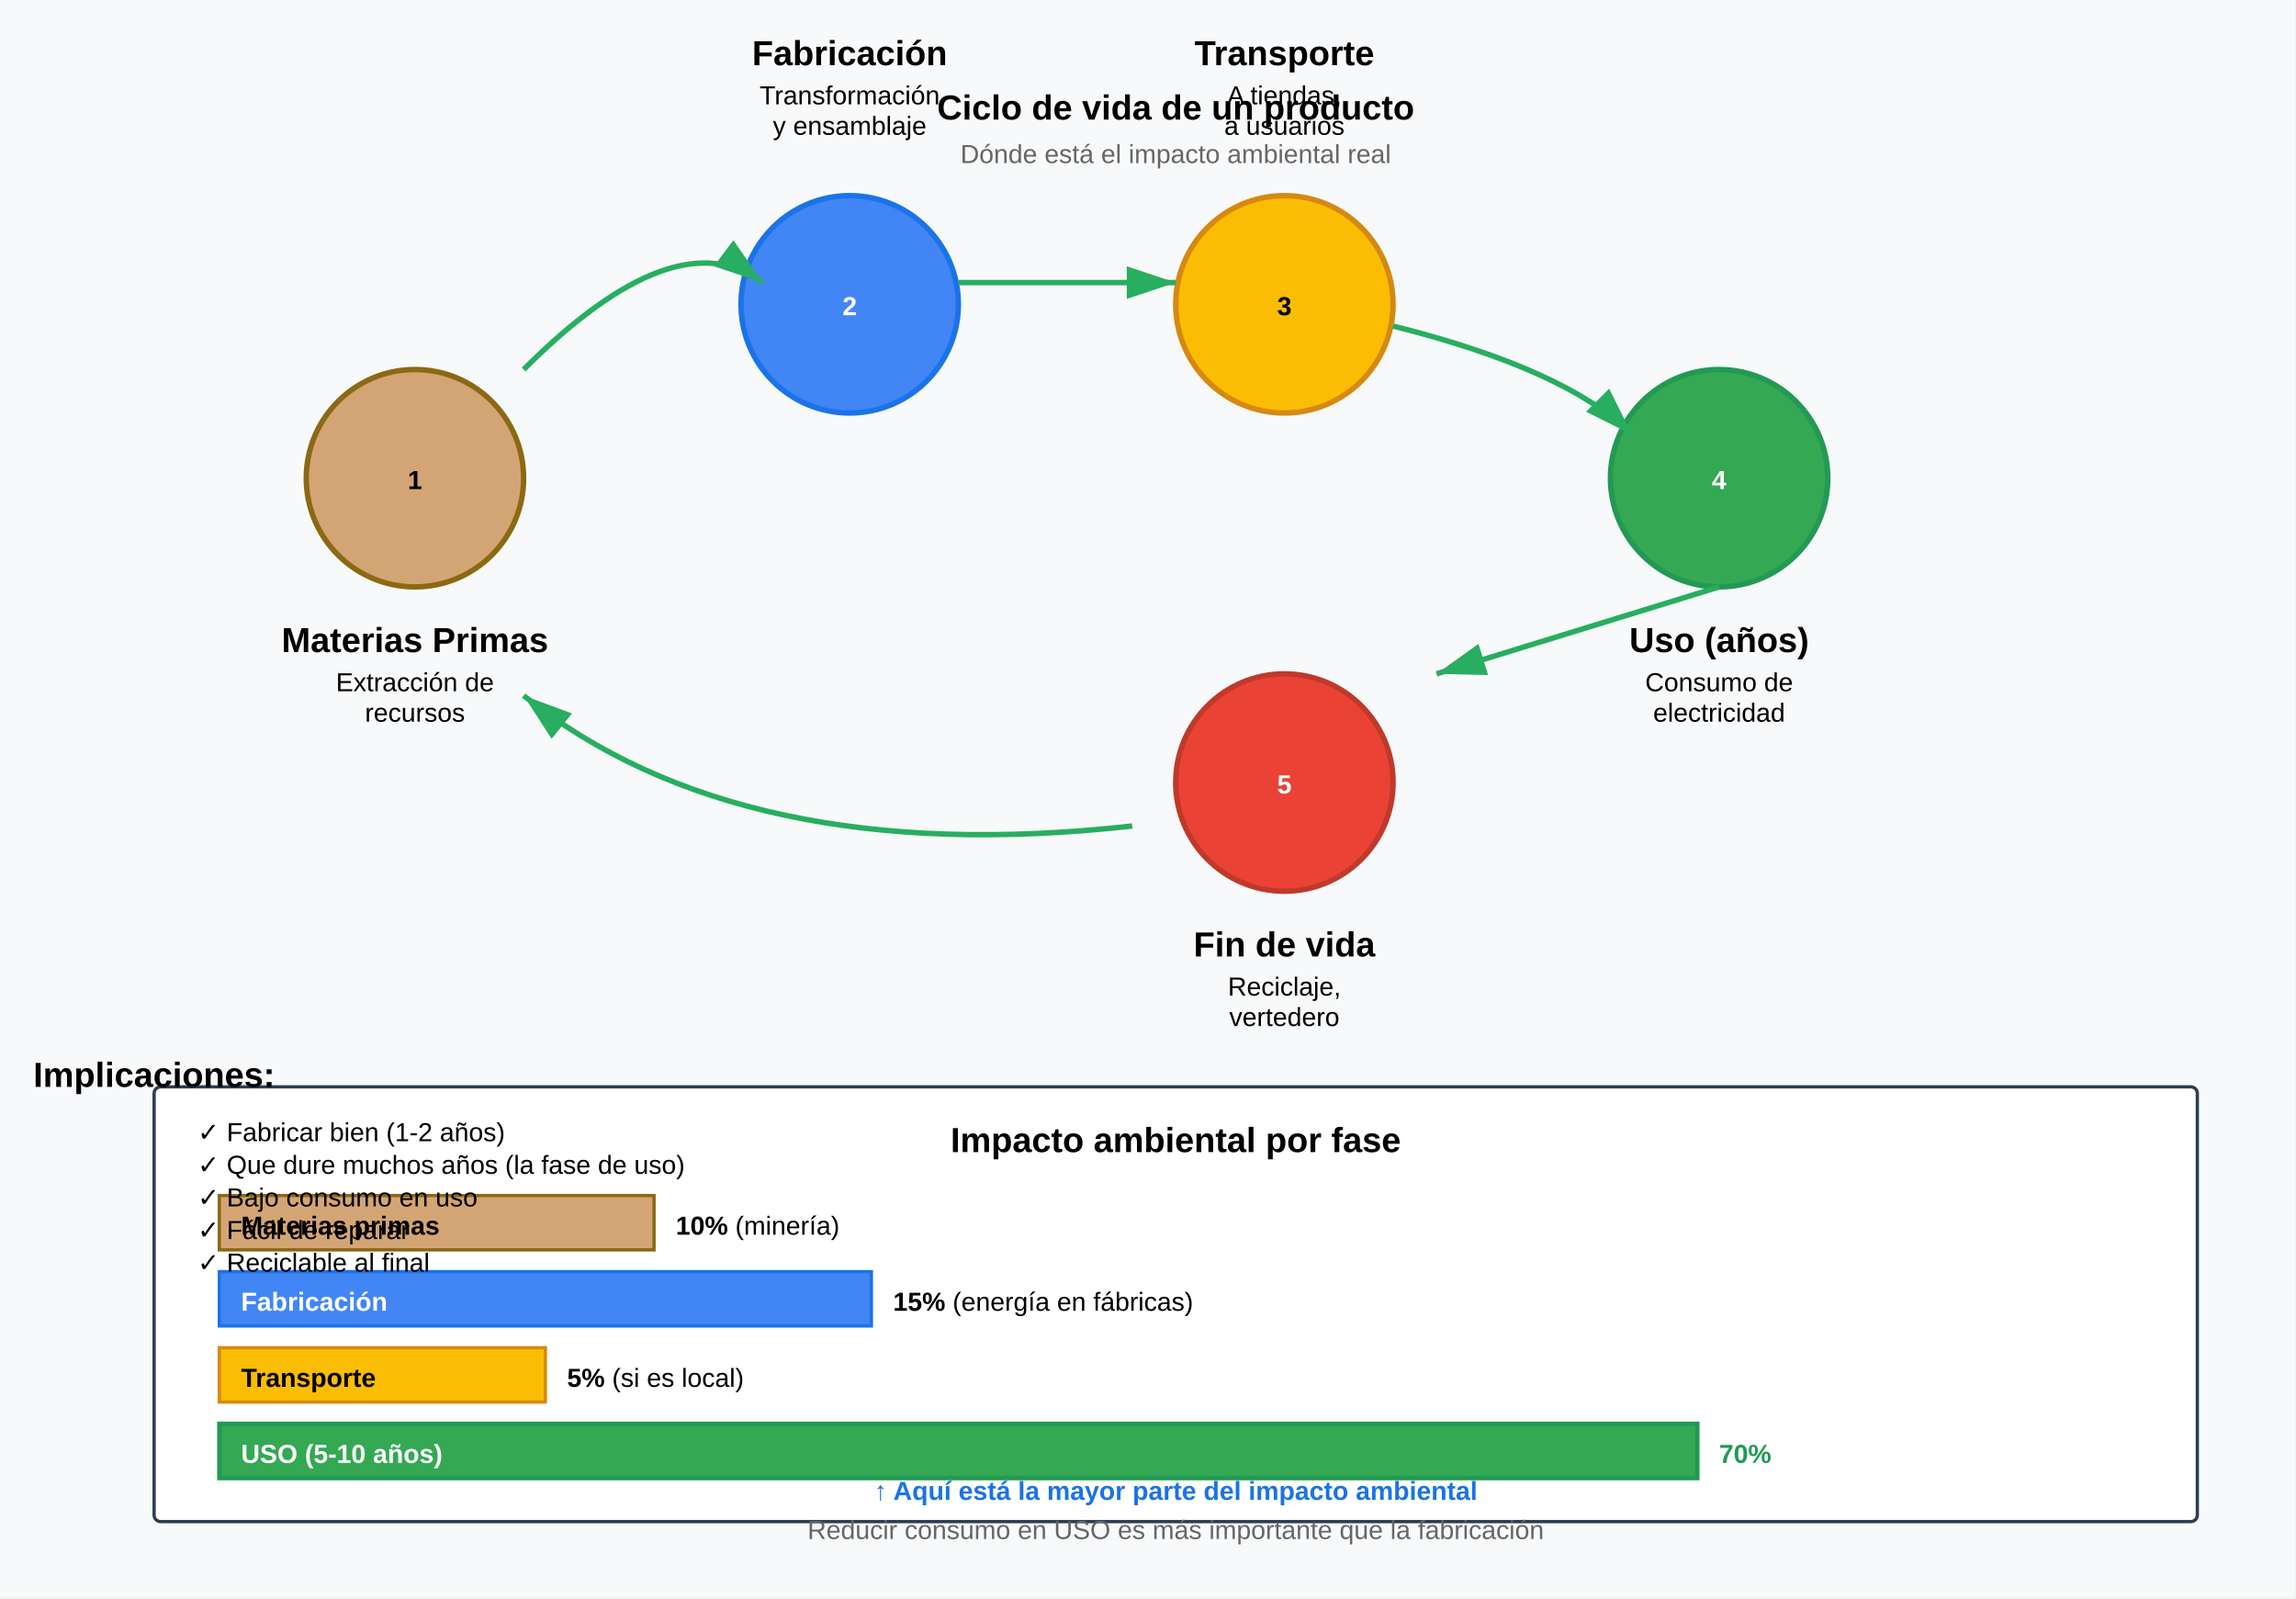
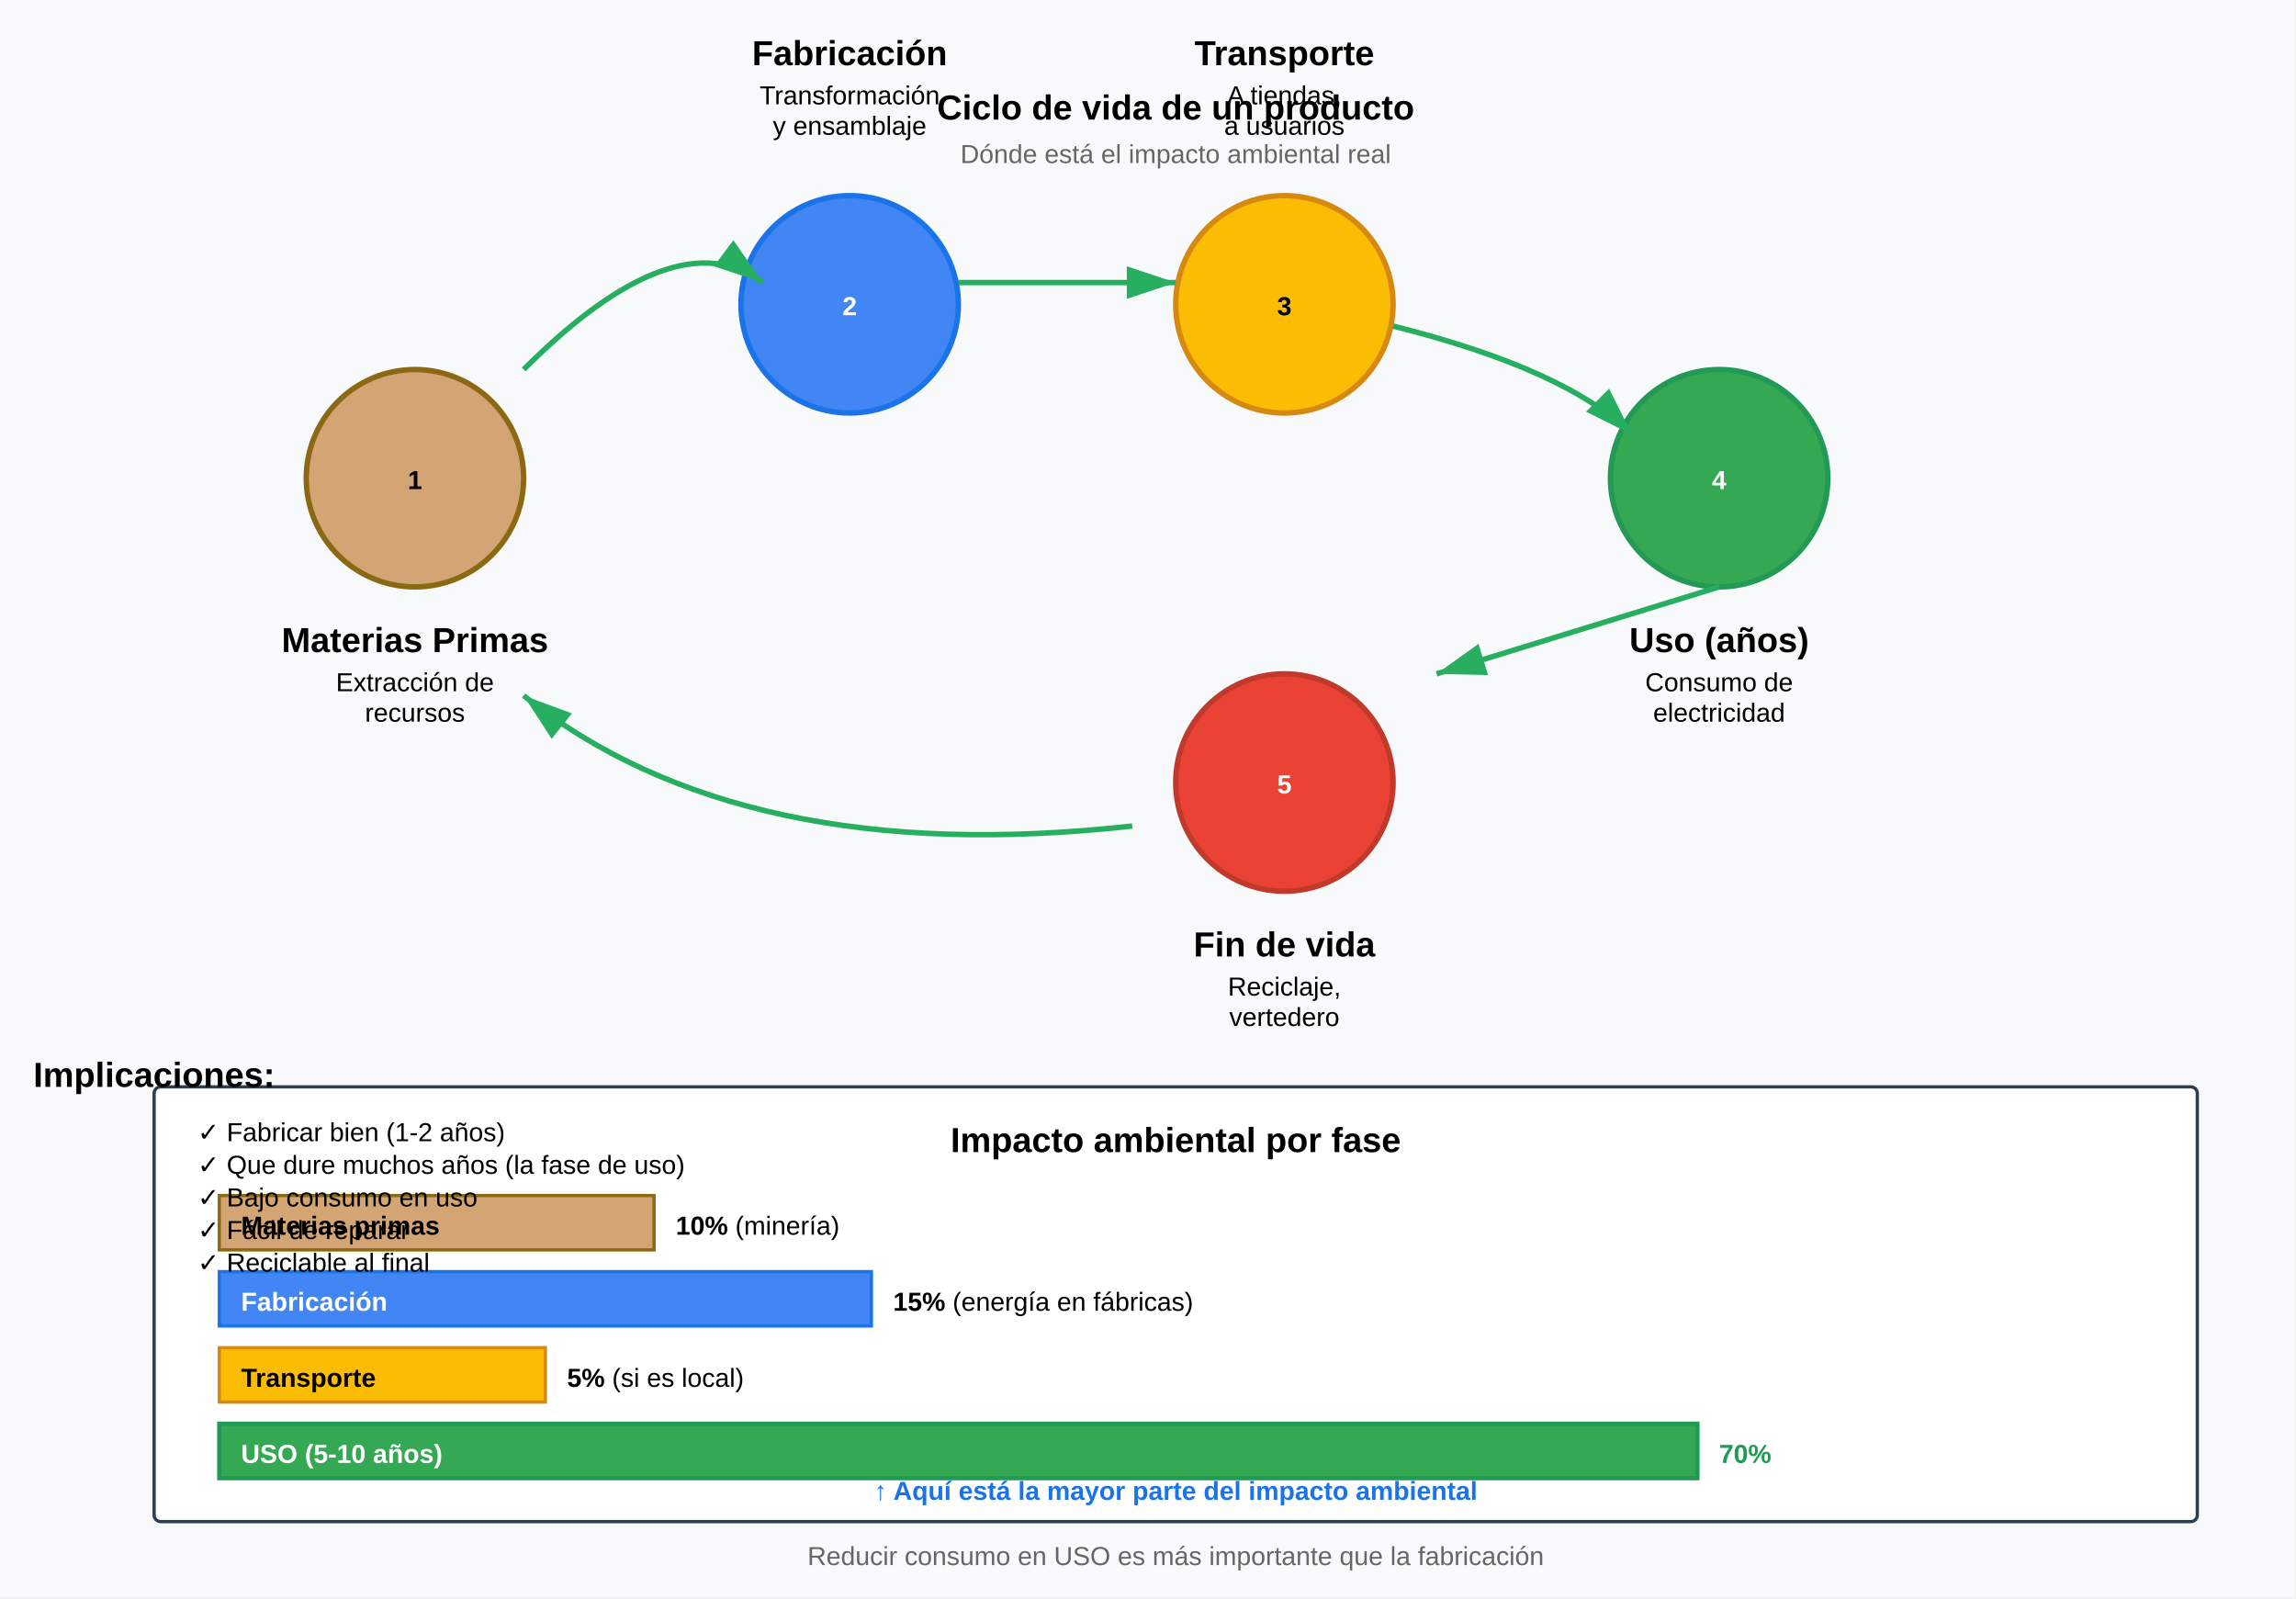
<svg xmlns="http://www.w3.org/2000/svg" viewBox="-40.9 -20 1056.3 735.3">
  <defs>
    <style>
      .title { font-family: Arial, sans-serif; font-size: 16px; font-weight: bold; text-anchor: middle; }
      .label { font-family: Arial, sans-serif; font-size: 12px; }
      .mono { font-family: 'Courier New', monospace; font-size: 10px; }
    </style>
    <marker id="arrowgreen" markerWidth="10" markerHeight="10" refX="9" refY="3" orient="auto" markerUnits="strokeWidth">
      <path d="M0,0 L0,6 L9,3 z" fill="#27ae60" />
    </marker>
  </defs>
  <rect x="-41" y="-20" width="1056" height="735" fill="#f8f9fa" />
  <text x="500" y="35" class="title" font-size="18">Ciclo de vida de un producto</text>
  <text x="500" y="55" class="label" font-size="11" fill="#666" text-anchor="middle">Dónde está el impacto ambiental real</text>
  <g>
    <circle cx="150" cy="200" r="50" fill="#d4a574" stroke="#8b6914" stroke-width="2.5" />
    <text x="150" y="205" class="label" font-size="11" text-anchor="middle" font-weight="bold">1</text>
    <text x="150" y="280" class="title" font-size="12" text-anchor="middle">Materias Primas</text>
    <text x="150" y="298" class="label" font-size="10" text-anchor="middle">Extracción de</text>
    <text x="150" y="312" class="label" font-size="10" text-anchor="middle">recursos</text>
  </g>
  <g>
    <circle cx="350" cy="120" r="50" fill="#4285f4" stroke="#1a73e8" stroke-width="2.5" />
    <text x="350" y="125" class="label" font-size="11" text-anchor="middle" font-weight="bold" fill="#fff">2</text>
    <text x="350" y="10" class="title" font-size="12" text-anchor="middle">Fabricación</text>
    <text x="350" y="28" class="label" font-size="10" text-anchor="middle">Transformación</text>
    <text x="350" y="42" class="label" font-size="10" text-anchor="middle">y ensamblaje</text>
  </g>
  <g>
    <circle cx="550" cy="120" r="50" fill="#fbbc04" stroke="#d68910" stroke-width="2.5" />
    <text x="550" y="125" class="label" font-size="11" text-anchor="middle" font-weight="bold">3</text>
    <text x="550" y="10" class="title" font-size="12" text-anchor="middle">Transporte</text>
    <text x="550" y="28" class="label" font-size="10" text-anchor="middle">A tiendas,</text>
    <text x="550" y="42" class="label" font-size="10" text-anchor="middle">a usuarios</text>
  </g>
  <g>
    <circle cx="750" cy="200" r="50" fill="#34a853" stroke="#229954" stroke-width="2.5" />
    <text x="750" y="205" class="label" font-size="11" text-anchor="middle" font-weight="bold" fill="#fff">4</text>
    <text x="750" y="280" class="title" font-size="12" text-anchor="middle">Uso (años)</text>
    <text x="750" y="298" class="label" font-size="10" text-anchor="middle">Consumo de</text>
    <text x="750" y="312" class="label" font-size="10" text-anchor="middle">electricidad</text>
  </g>
  <g>
    <circle cx="550" cy="340" r="50" fill="#ea4335" stroke="#c0392b" stroke-width="2.5" />
    <text x="550" y="345" class="label" font-size="11" text-anchor="middle" font-weight="bold" fill="#fff">5</text>
    <text x="550" y="420" class="title" font-size="12" text-anchor="middle">Fin de vida</text>
    <text x="550" y="438" class="label" font-size="10" text-anchor="middle">Reciclaje,</text>
    <text x="550" y="452" class="label" font-size="10" text-anchor="middle">vertedero</text>
  </g>
  <path d="M 200 150 Q 270 80 310 110" stroke="#27ae60" stroke-width="2.5" fill="none" marker-end="url(#arrowgreen)" />
  <path d="M 400 110 L 500 110" stroke="#27ae60" stroke-width="2.5" fill="none" marker-end="url(#arrowgreen)" />
  <path d="M 600 130 Q 680 150 710 180" stroke="#27ae60" stroke-width="2.5" fill="none" marker-end="url(#arrowgreen)" />
  <path d="M 750 250 L 620 290" stroke="#27ae60" stroke-width="2.5" fill="none" marker-end="url(#arrowgreen)" />
  <path d="M 480 360 Q 300 380 200 300" stroke="#27ae60" stroke-width="2.5" fill="none" marker-end="url(#arrowgreen)" />
  <g>
    <rect x="30" y="480" width="940" height="200" fill="white" stroke="#2c3e50" stroke-width="1.5" rx="3" />
    <text x="500" y="510" class="title" font-size="13">Impacto ambiental por fase</text>
    <rect x="60" y="530" width="200" height="25" fill="#d4a574" stroke="#8b6914" stroke-width="1.5" />
    <text x="70" y="548" class="label" font-size="11" font-weight="bold">Materias primas</text>
    <text x="270" y="548" class="label" font-size="11">
      <tspan font-weight="bold">10%</tspan> (minería)</text>
    <rect x="60" y="565" width="300" height="25" fill="#4285f4" stroke="#1a73e8" stroke-width="1.5" />
    <text x="70" y="583" class="label" font-size="11" font-weight="bold" fill="#fff">Fabricación</text>
    <text x="370" y="583" class="label" font-size="11">
      <tspan font-weight="bold">15%</tspan> (energía en fábricas)</text>
    <rect x="60" y="600" width="150" height="25" fill="#fbbc04" stroke="#d68910" stroke-width="1.5" />
    <text x="70" y="618" class="label" font-size="11" font-weight="bold">Transporte</text>
    <text x="220" y="618" class="label" font-size="11">
      <tspan font-weight="bold">5%</tspan> (si es local)</text>
    <rect x="60" y="635" width="680" height="25" fill="#34a853" stroke="#229954" stroke-width="2" />
    <text x="70" y="653" class="label" font-size="11" font-weight="bold" fill="#fff">USO (5-10 años)</text>
    <text x="750" y="653" class="label" font-size="11" font-weight="bold" fill="#229954">
      <tspan font-weight="bold">70%</tspan>
    </text>
    <text x="500" y="670" class="label" font-size="10.5" text-anchor="middle" fill="#1a73e8" font-weight="bold">
      ↑ Aquí está la mayor parte del impacto ambiental
    </text>
-     <text x="500" y="688" class="label" font-size="10" text-anchor="middle" fill="#666">
+     <text x="500" y="700" class="label" font-size="10" text-anchor="middle" fill="#666">
      Reducir consumo en USO es más importante que la fabricación
    </text>
  </g>
  <g>
    <text x="30" y="480" class="title" font-size="12">Implicaciones:</text>
    <text x="50" y="505" class="label" font-size="10">✓ Fabricar bien (1-2 años)</text>
    <text x="50" y="520" class="label" font-size="10">✓ Que dure muchos años (la fase de uso)</text>
    <text x="50" y="535" class="label" font-size="10">✓ Bajo consumo en uso</text>
    <text x="50" y="550" class="label" font-size="10">✓ Fácil de reparar</text>
    <text x="50" y="565" class="label" font-size="10">✓ Reciclable al final</text>
  </g>
</svg>
